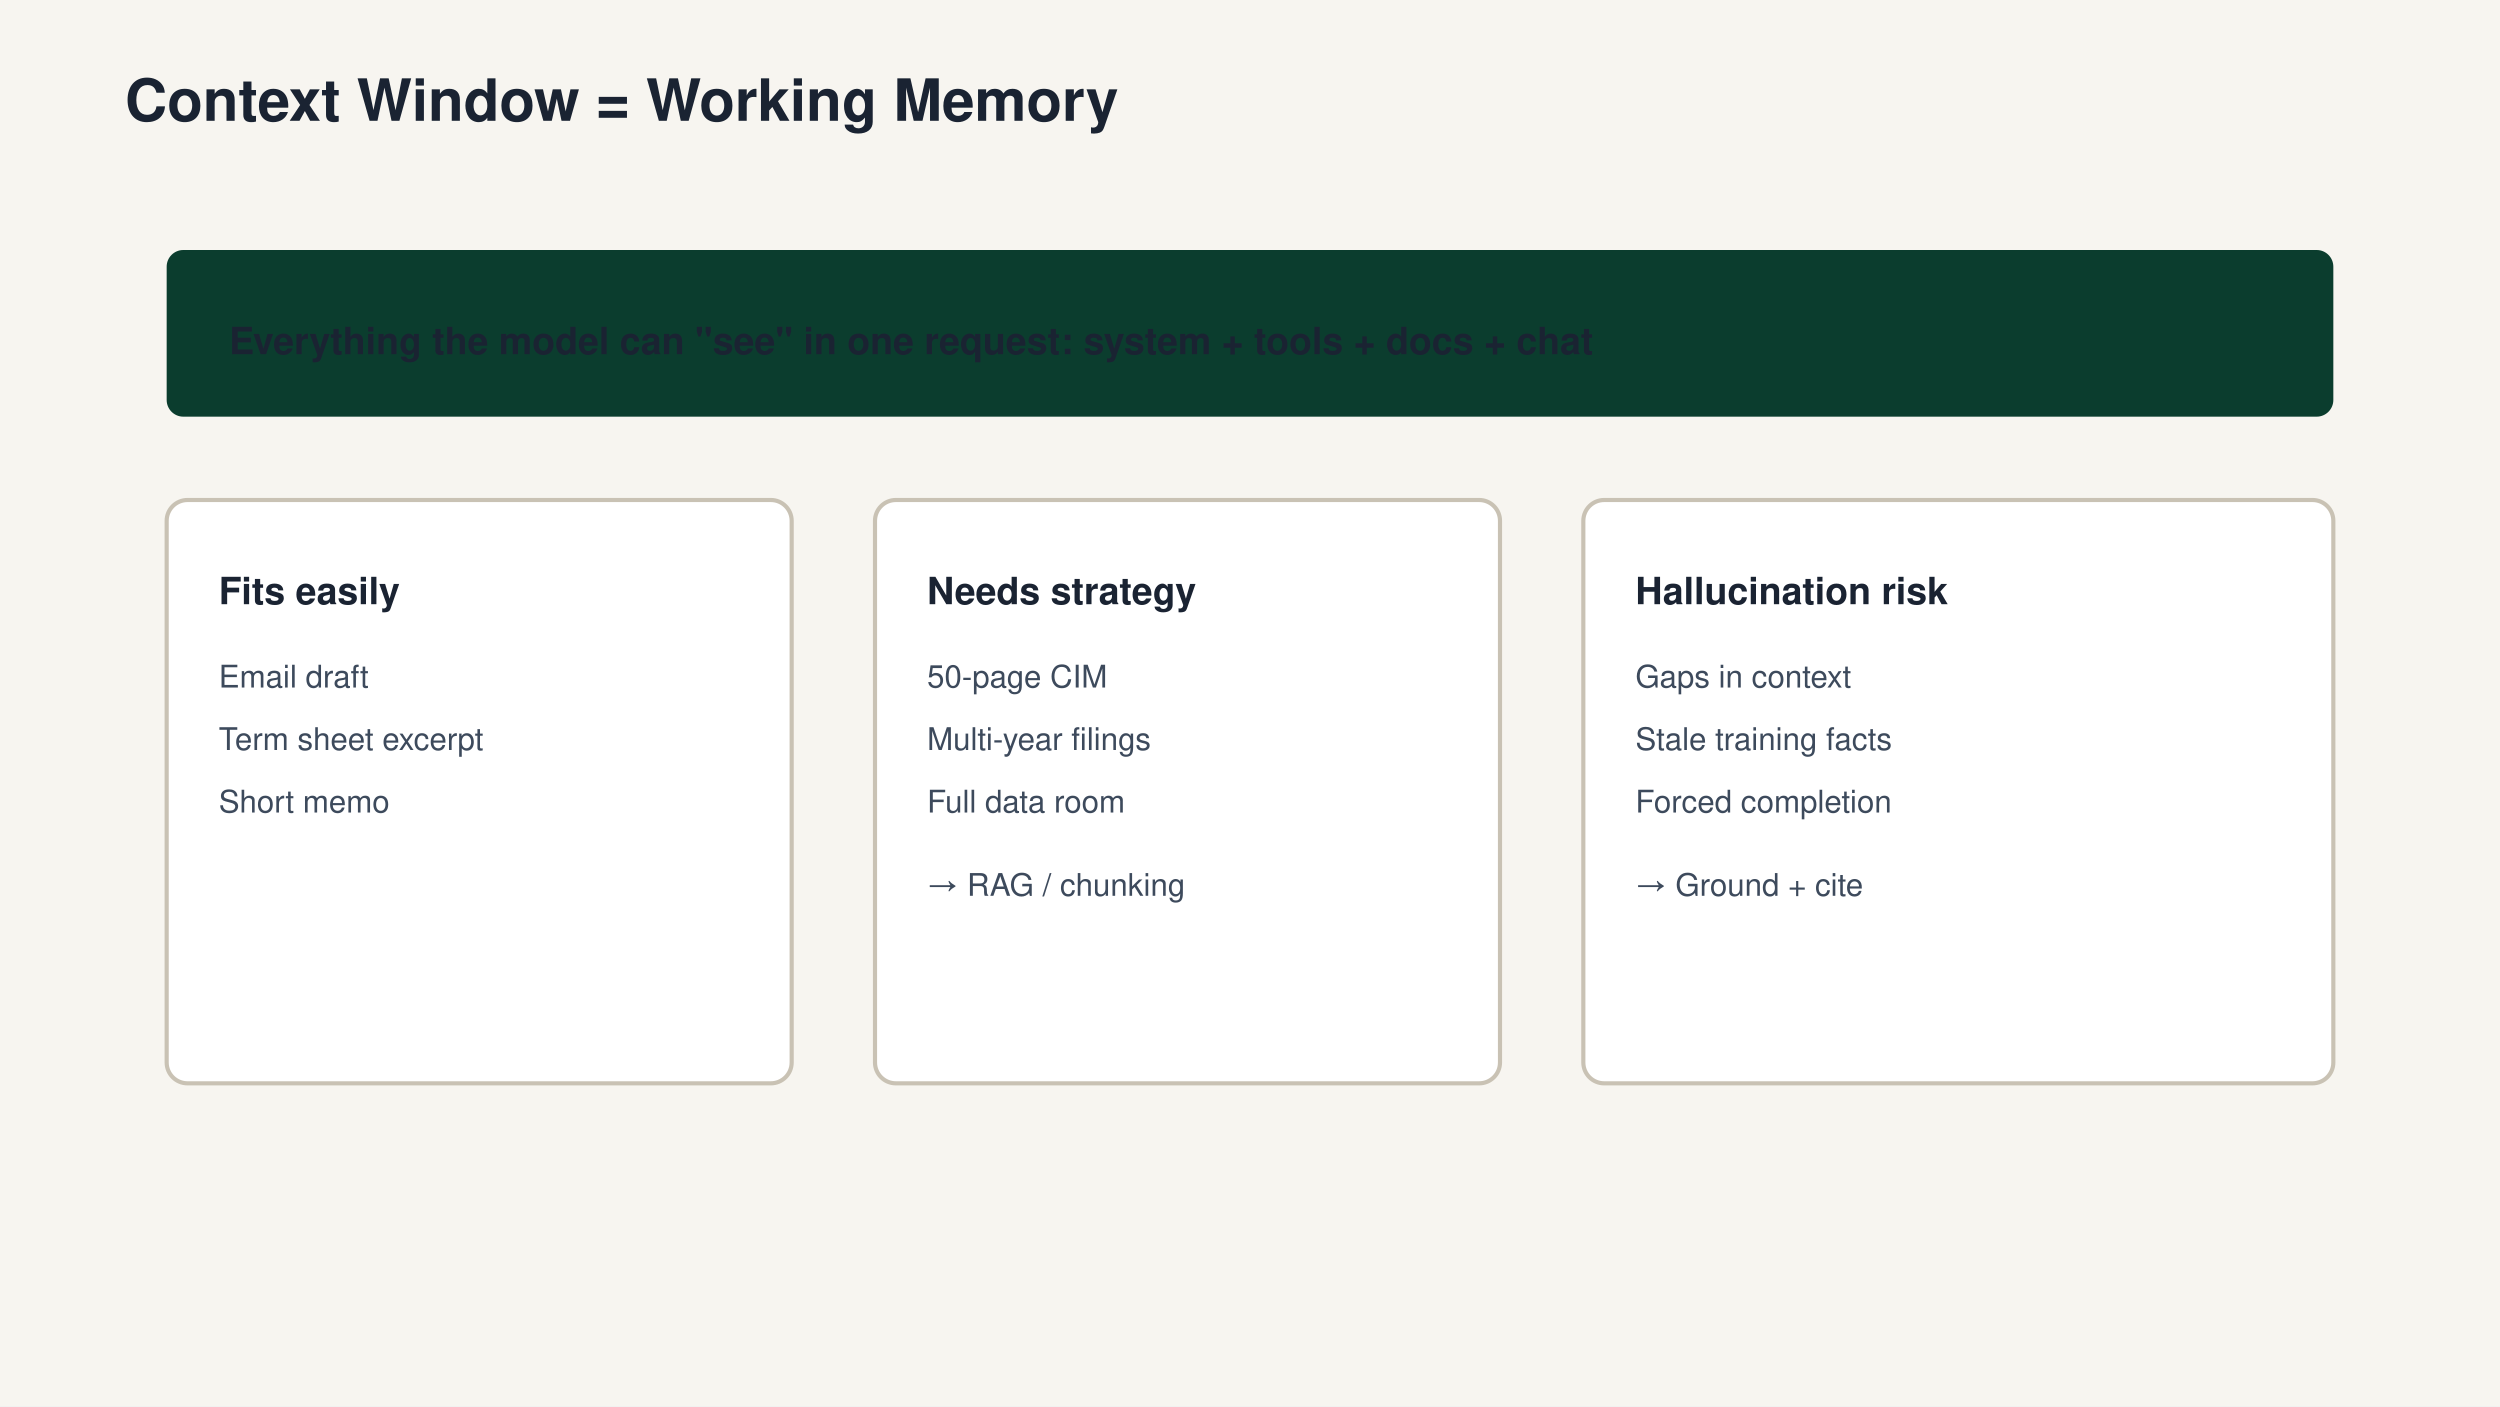
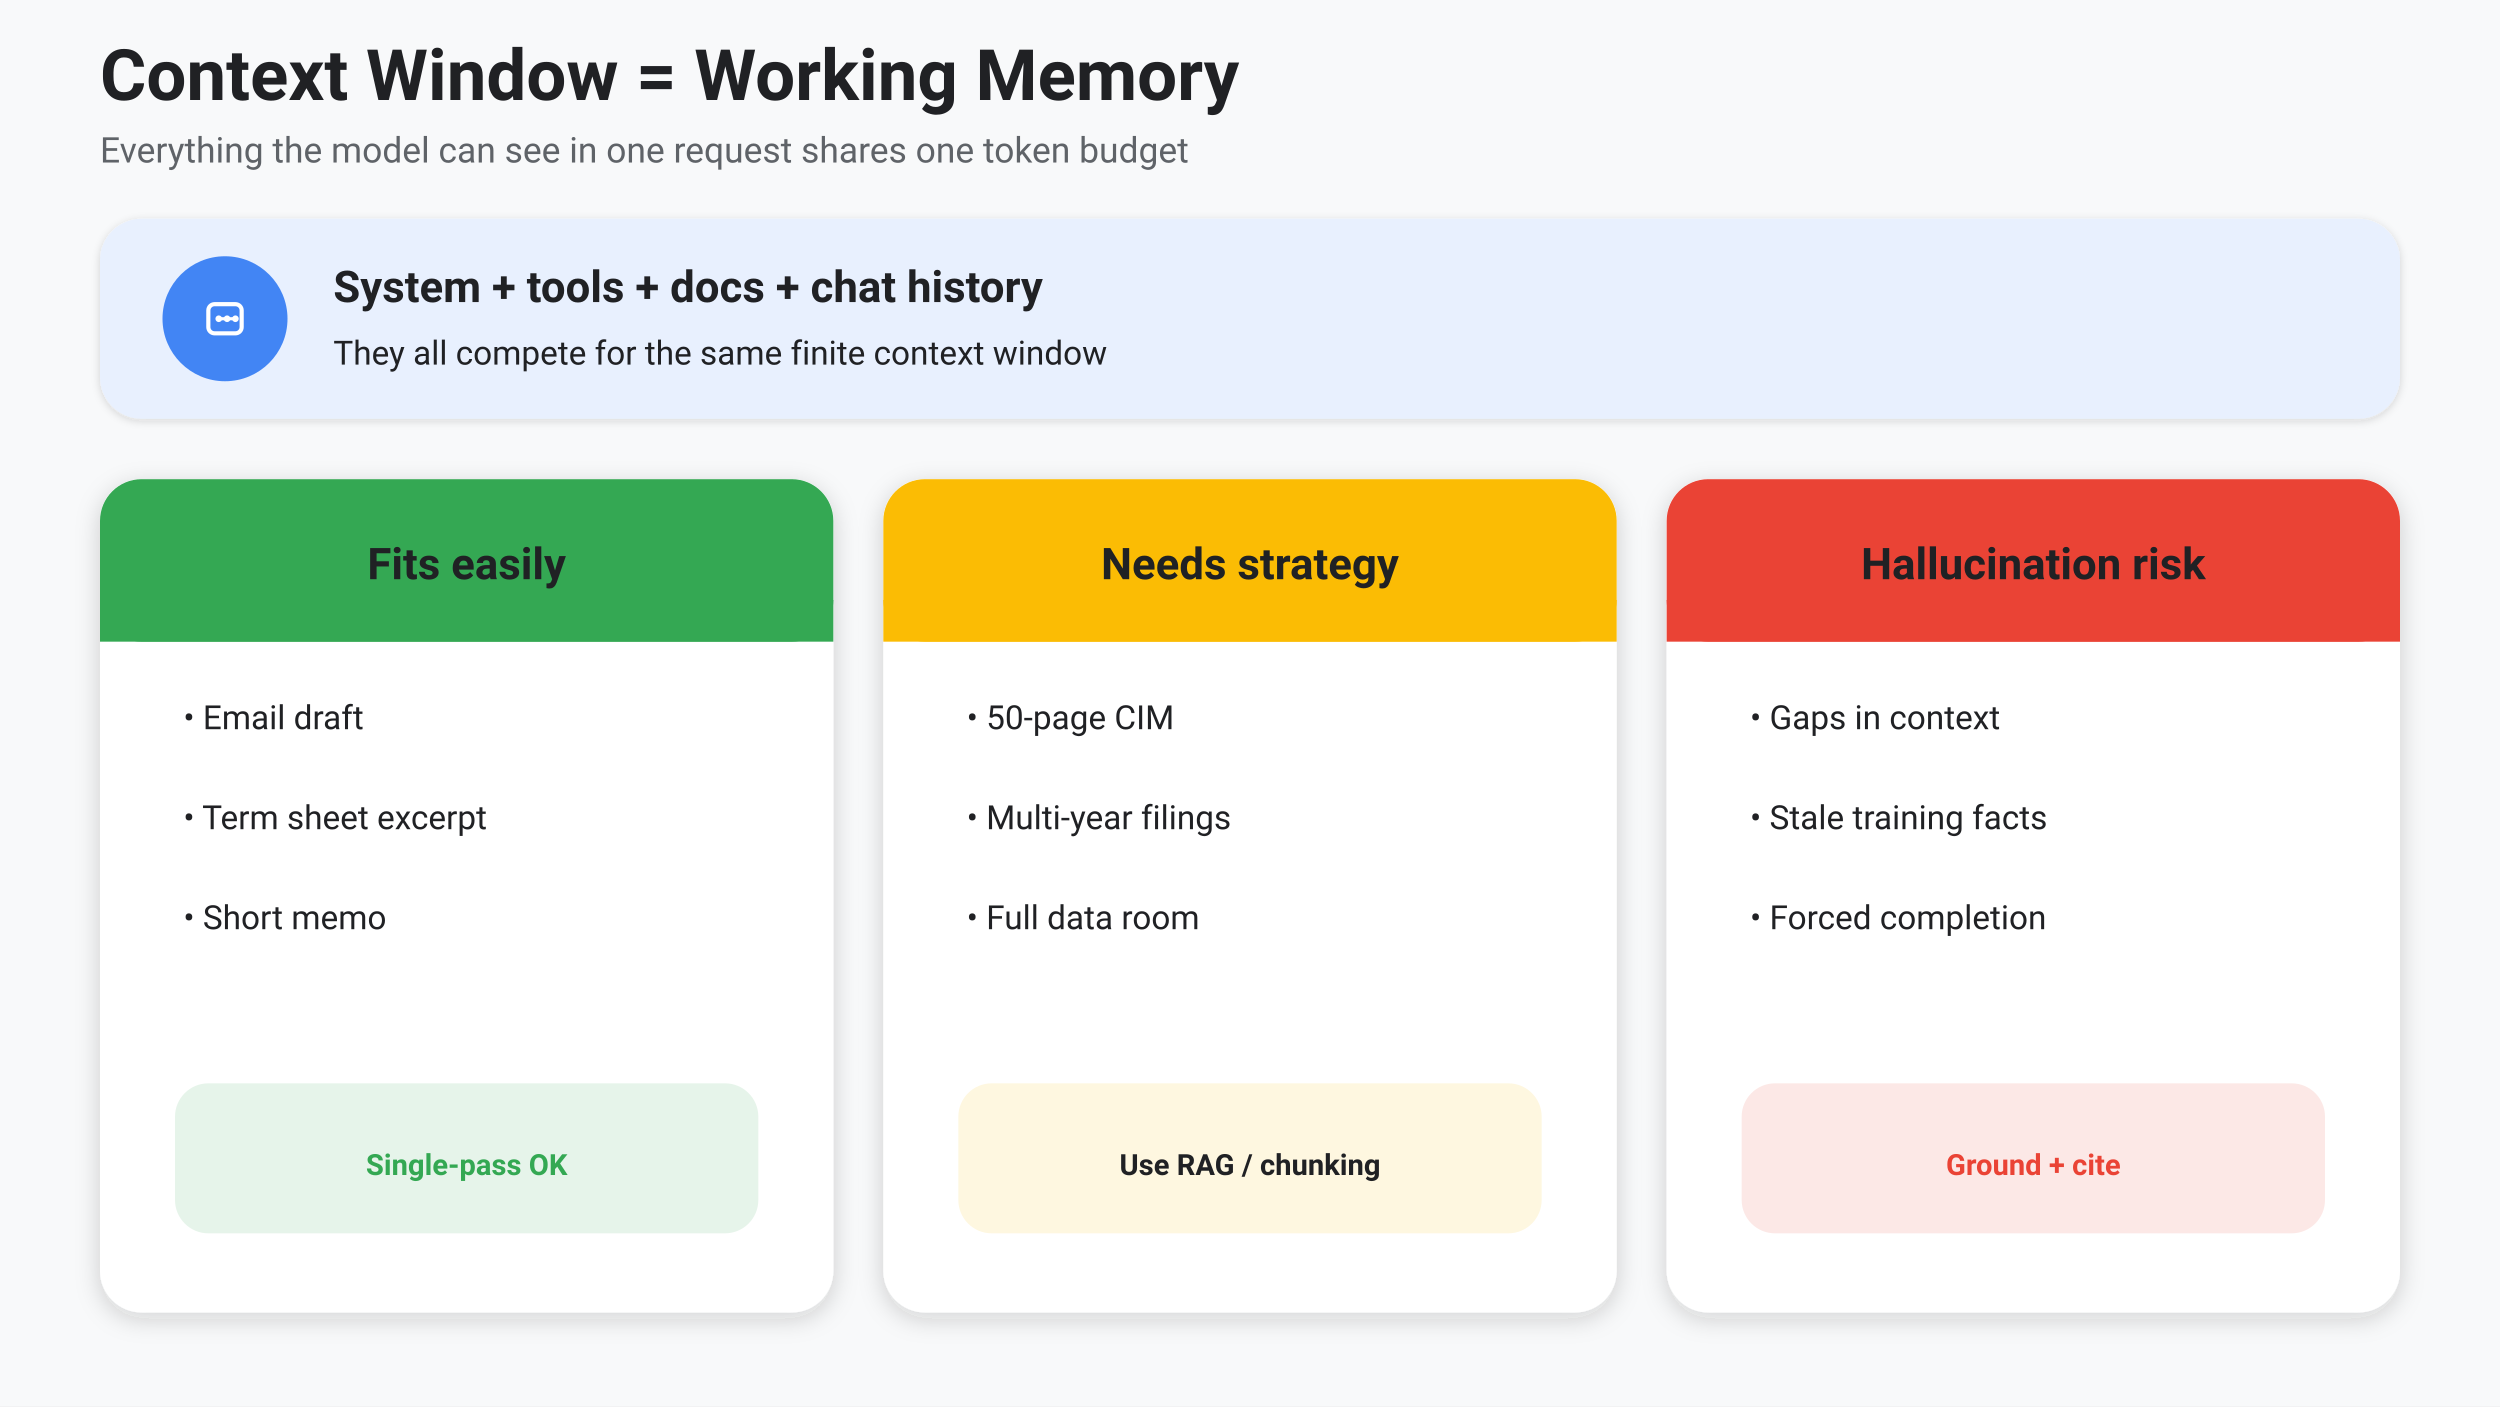
- <svg xmlns="http://www.w3.org/2000/svg" width="1200" height="675" viewBox="0 0 1200 675">
+ <svg xmlns="http://www.w3.org/2000/svg" width="1200" height="675" viewBox="0 0 1200 675" role="img">
  <defs>
-     <style>
-       .t { font-family: 'Segoe UI', Helvetica, Arial, sans-serif; fill: #1a2332; }
-       .h { font-size: 28px; font-weight: 700; }
-       .b { font-size: 18px; font-weight: 600; }
-       .s { font-size: 15px; fill: #3d4a5c; }
-       .w { fill: #f7f5f0; }
-       .card { fill: #ffffff; stroke: #c9c2b4; stroke-width: 2; }
-       .accent { fill: #0b3d2e; }
-       .accent2 { fill: #1e5a45; }
-       .muted { fill: #e8e4dc; }
-       .line { stroke: #0b3d2e; stroke-width: 2.5; fill: none; }
-       .arrow { fill: #0b3d2e; }
+     <filter id="elev1" x="-40%" y="-40%" width="180%" height="180%">
+       <feDropShadow dx="0" dy="1" stdDeviation="2" flood-color="#202124" flood-opacity="0.16" />
+     </filter>
+     <filter id="elev2" x="-40%" y="-40%" width="180%" height="180%">
+       <feDropShadow dx="0" dy="3" stdDeviation="6" flood-color="#202124" flood-opacity="0.18" />
+     </filter>
+     <style type="text/css">
+       .title { font-family: Roboto, 'Google Sans', 'Helvetica Neue', Arial, sans-serif; font-size: 34px; font-weight: 700; fill: #202124; }
+       .sub { font-family: Roboto, Arial, sans-serif; font-size: 17px; font-weight: 400; fill: #5F6368; }
+       .h2 { font-family: Roboto, 'Google Sans', Arial, sans-serif; font-size: 21px; font-weight: 700; fill: #202124; }
+       .h3 { font-family: Roboto, Arial, sans-serif; font-size: 17px; font-weight: 700; fill: #202124; }
+       .body { font-family: Roboto, Arial, sans-serif; font-size: 16px; font-weight: 400; fill: #5F6368; }
+       .body-ink { font-family: Roboto, Arial, sans-serif; font-size: 16px; font-weight: 400; fill: #202124; }
+       .label { font-family: Roboto, Arial, sans-serif; font-size: 12px; font-weight: 700; fill: #5F6368; letter-spacing: 1.2px; }
+       .chip { font-family: Roboto, Arial, sans-serif; font-size: 14px; font-weight: 600; }
+       .num { font-family: Roboto, Arial, sans-serif; font-size: 16px; font-weight: 700; fill: #FFFFFF; }
+       .num-dark { font-family: Roboto, Arial, sans-serif; font-size: 16px; font-weight: 700; fill: #202124; }
+       .on-dark { fill: #FFFFFF; }
    </style>
  </defs>
-   <rect width="1200" height="675" class="w" />
-   <text x="60" y="58" class="t h">Context Window = Working Memory</text>
-   <rect x="80" y="120" width="1040" height="80" rx="8" fill="#0b3d2e" />
-   <text x="110" y="170" class="t b" fill="#f7f5f0">Everything the model can "see" in one request: system + tools + docs + chat</text>
-   <rect x="80" y="240" width="300" height="280" rx="10" class="card" />
-   <text x="105" y="290" class="t b">Fits easily</text>
-   <text x="105" y="330" class="t s">Email draft</text>
-   <text x="105" y="360" class="t s">Term sheet excerpt</text>
-   <text x="105" y="390" class="t s">Short memo</text>
-   <rect x="420" y="240" width="300" height="280" rx="10" class="card" />
-   <text x="445" y="290" class="t b">Needs strategy</text>
-   <text x="445" y="330" class="t s">50-page CIM</text>
-   <text x="445" y="360" class="t s">Multi-year filings</text>
-   <text x="445" y="390" class="t s">Full data room</text>
-   <text x="445" y="430" class="t s">→ RAG / chunking</text>
-   <rect x="760" y="240" width="360" height="280" rx="10" class="card" />
-   <text x="785" y="290" class="t b">Hallucination risk</text>
-   <text x="785" y="330" class="t s">Gaps in context</text>
-   <text x="785" y="360" class="t s">Stale training facts</text>
-   <text x="785" y="390" class="t s">Forced completion</text>
-   <text x="785" y="430" class="t s">→ Ground + cite</text>
+   <rect width="1200" height="675" fill="#F8F9FA" />
+   <text x="48" y="48" class="title">Context Window = Working Memory</text>
+   <text x="48" y="78" class="sub">Everything the model can see in one request shares one token budget</text>
+   <rect x="48" y="105" width="1104" height="96" rx="20" fill="#E8F0FE" filter="url(#elev1)" />
+   <circle cx="108" cy="153" r="30" fill="#4285F4" />
+   <g transform="translate(97,142)">
+     <rect x="3" y="4" width="16" height="14" rx="3" fill="none" stroke="#fff" stroke-width="2" />
+     <circle cx="8" cy="11" r="1.6" fill="#fff" />
+     <circle cx="12" cy="11" r="1.6" fill="#fff" />
+     <circle cx="16" cy="11" r="1.6" fill="#fff" />
+     <path d="M8 11h8" stroke="#fff" stroke-width="1.5" />
+   </g>
+   <text x="160" y="145" class="h2">System + tools + docs + chat history</text>
+   <text x="160" y="175" class="body-ink">They all compete for the same finite context window</text>
+   <rect x="48" y="230" width="352" height="400" rx="20" fill="#FFFFFF" filter="url(#elev2)" />
+   <rect x="48" y="230" width="352" height="78" rx="20" fill="#34A853" />
+   <rect x="48" y="288" width="352" height="20" fill="#34A853" />
+   <text x="224" y="278" text-anchor="middle" class="h2" fill="#fff">Fits easily</text>
+   <text x="88" y="350" class="body-ink" font-size="18">•  Email draft</text>
+   <text x="88" y="398" class="body-ink" font-size="18">•  Term sheet excerpt</text>
+   <text x="88" y="446" class="body-ink" font-size="18">•  Short memo</text>
+   <rect x="84" y="520" width="280" height="72" rx="16" fill="#E6F4EA" />
+   <text x="224" y="564" text-anchor="middle" class="chip" fill="#34A853">Single-pass OK</text>
+   <rect x="424" y="230" width="352" height="400" rx="20" fill="#FFFFFF" filter="url(#elev2)" />
+   <rect x="424" y="230" width="352" height="78" rx="20" fill="#FBBC04" />
+   <rect x="424" y="288" width="352" height="20" fill="#FBBC04" />
+   <text x="600" y="278" text-anchor="middle" class="h2" fill="#202124">Needs strategy</text>
+   <text x="464" y="350" class="body-ink" font-size="18">•  50-page CIM</text>
+   <text x="464" y="398" class="body-ink" font-size="18">•  Multi-year filings</text>
+   <text x="464" y="446" class="body-ink" font-size="18">•  Full data room</text>
+   <rect x="460" y="520" width="280" height="72" rx="16" fill="#FEF7E0" />
+   <text x="600" y="564" text-anchor="middle" class="chip" fill="#202124">Use RAG / chunking</text>
+   <rect x="800" y="230" width="352" height="400" rx="20" fill="#FFFFFF" filter="url(#elev2)" />
+   <rect x="800" y="230" width="352" height="78" rx="20" fill="#EA4335" />
+   <rect x="800" y="288" width="352" height="20" fill="#EA4335" />
+   <text x="976" y="278" text-anchor="middle" class="h2" fill="#fff">Hallucination risk</text>
+   <text x="840" y="350" class="body-ink" font-size="18">•  Gaps in context</text>
+   <text x="840" y="398" class="body-ink" font-size="18">•  Stale training facts</text>
+   <text x="840" y="446" class="body-ink" font-size="18">•  Forced completion</text>
+   <rect x="836" y="520" width="280" height="72" rx="16" fill="#FCE8E6" />
+   <text x="976" y="564" text-anchor="middle" class="chip" fill="#EA4335">Ground + cite</text>
</svg>
